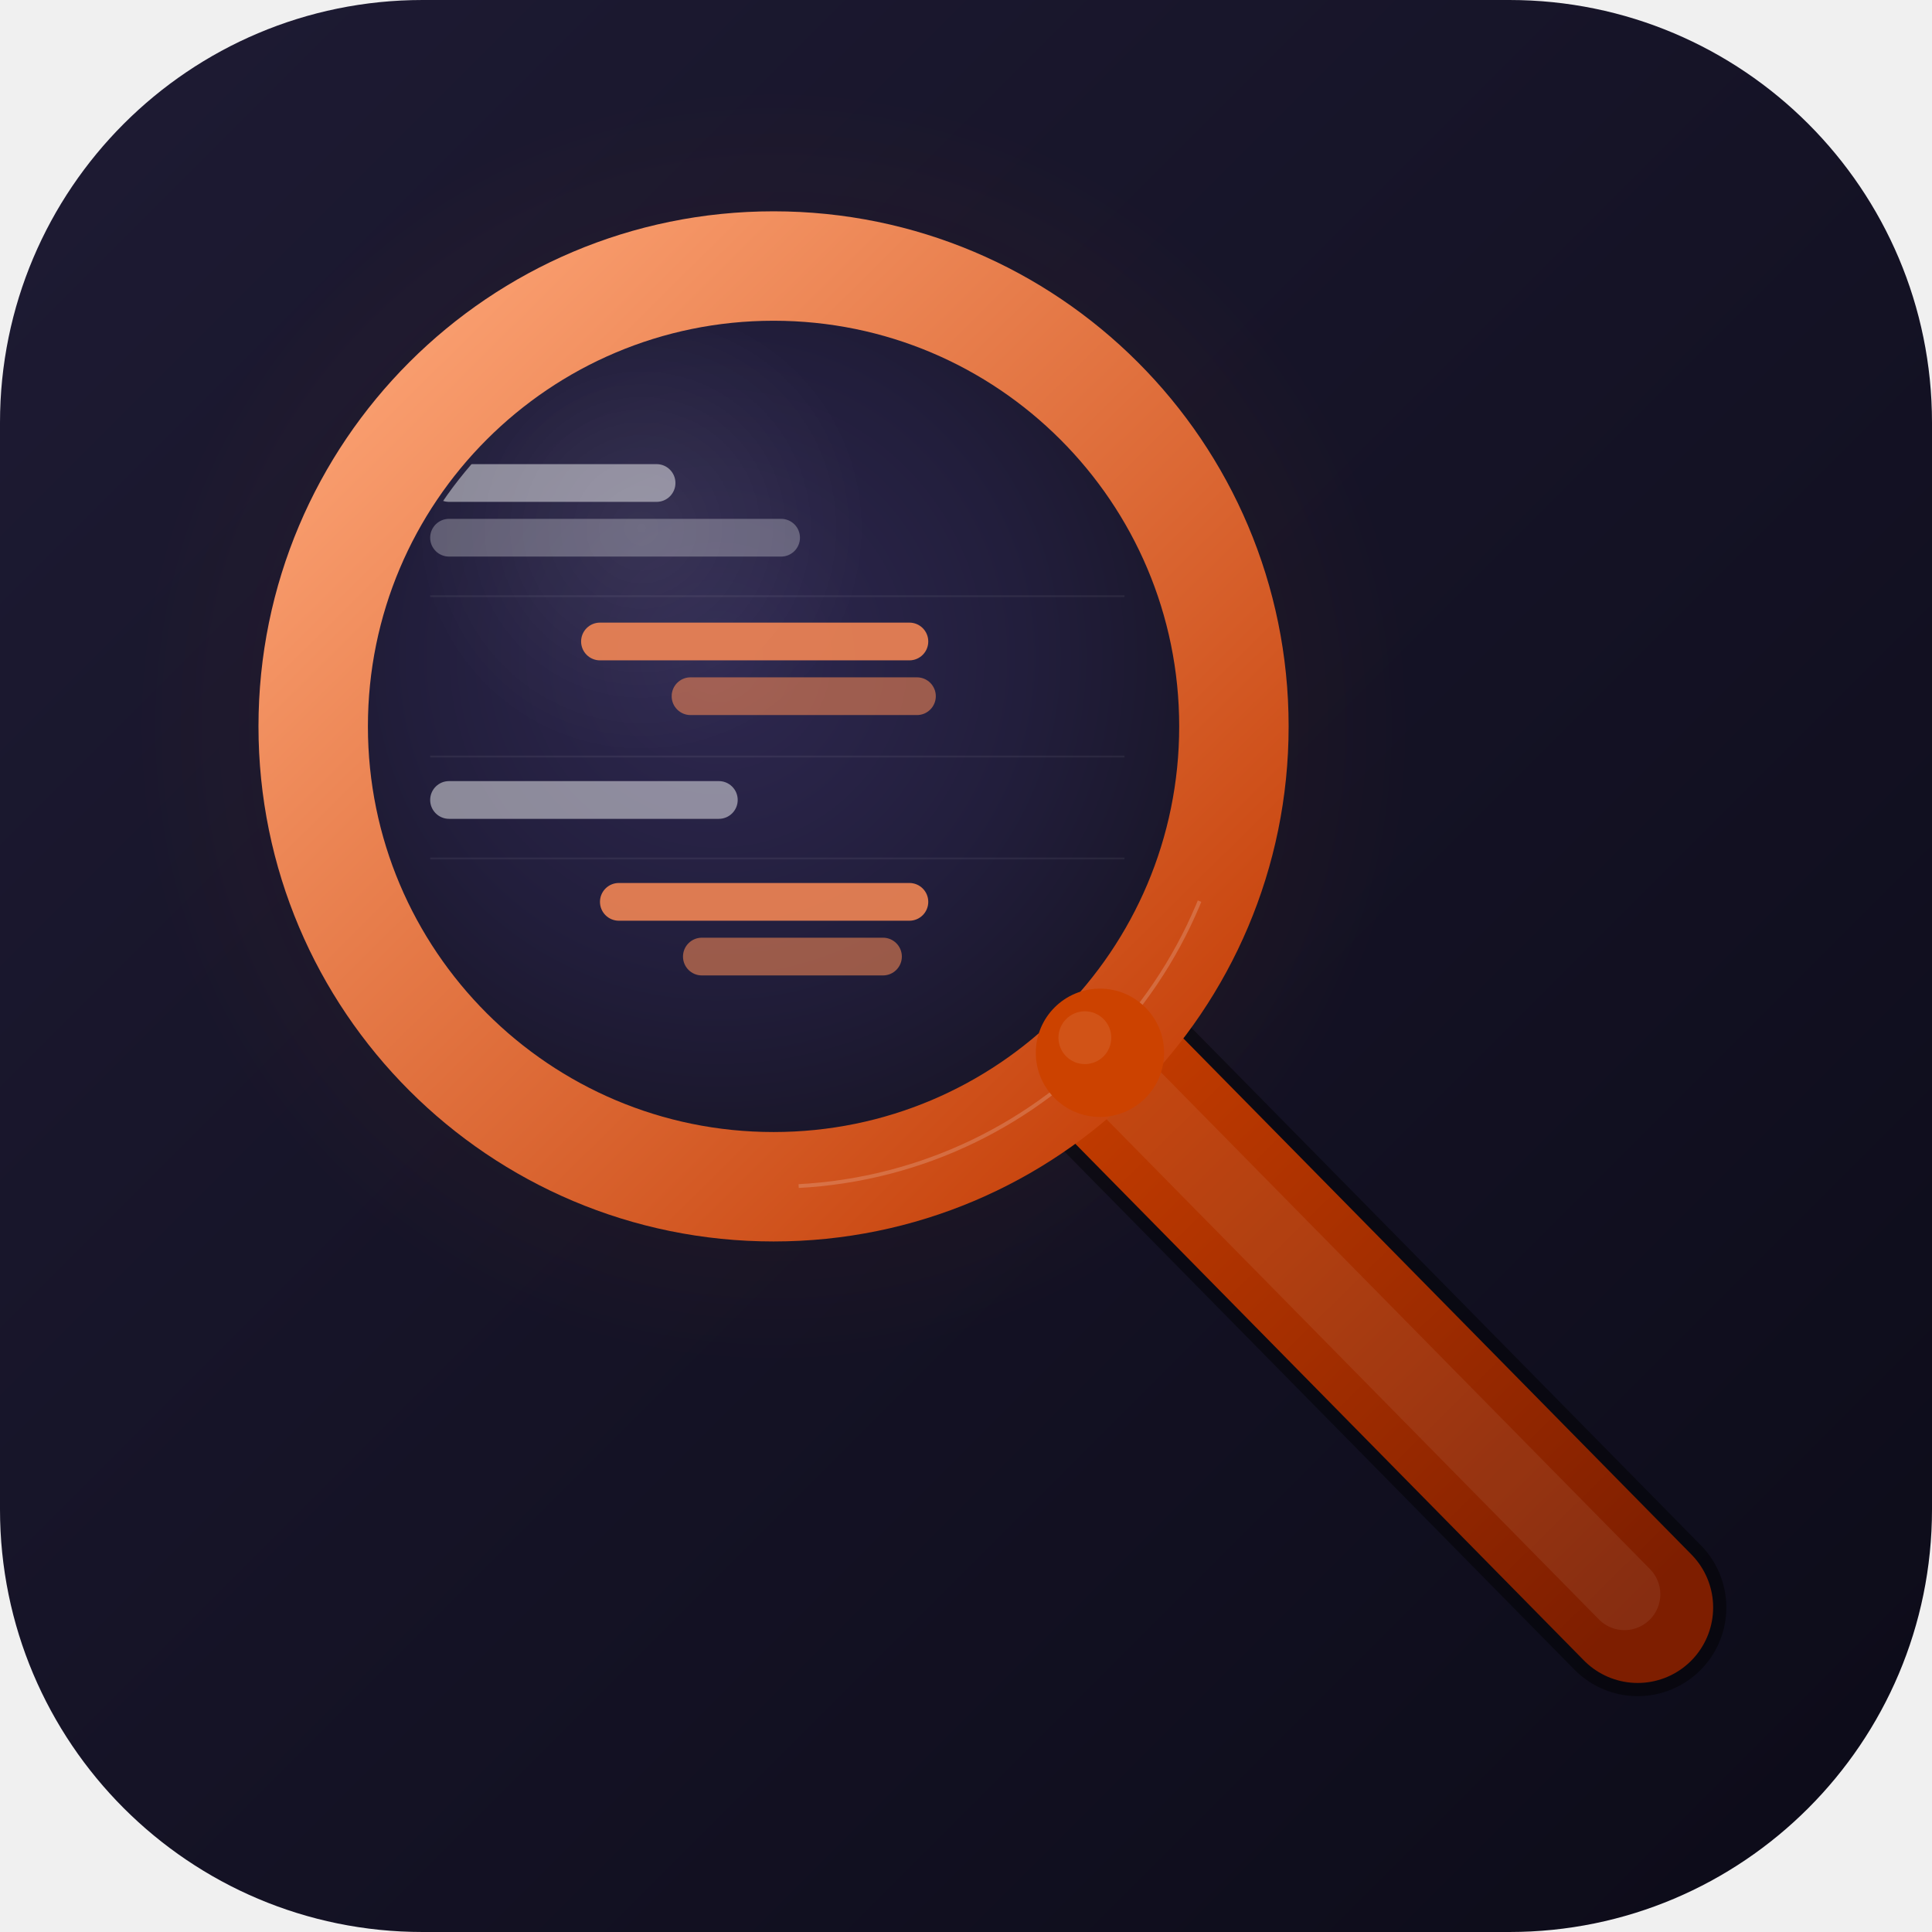
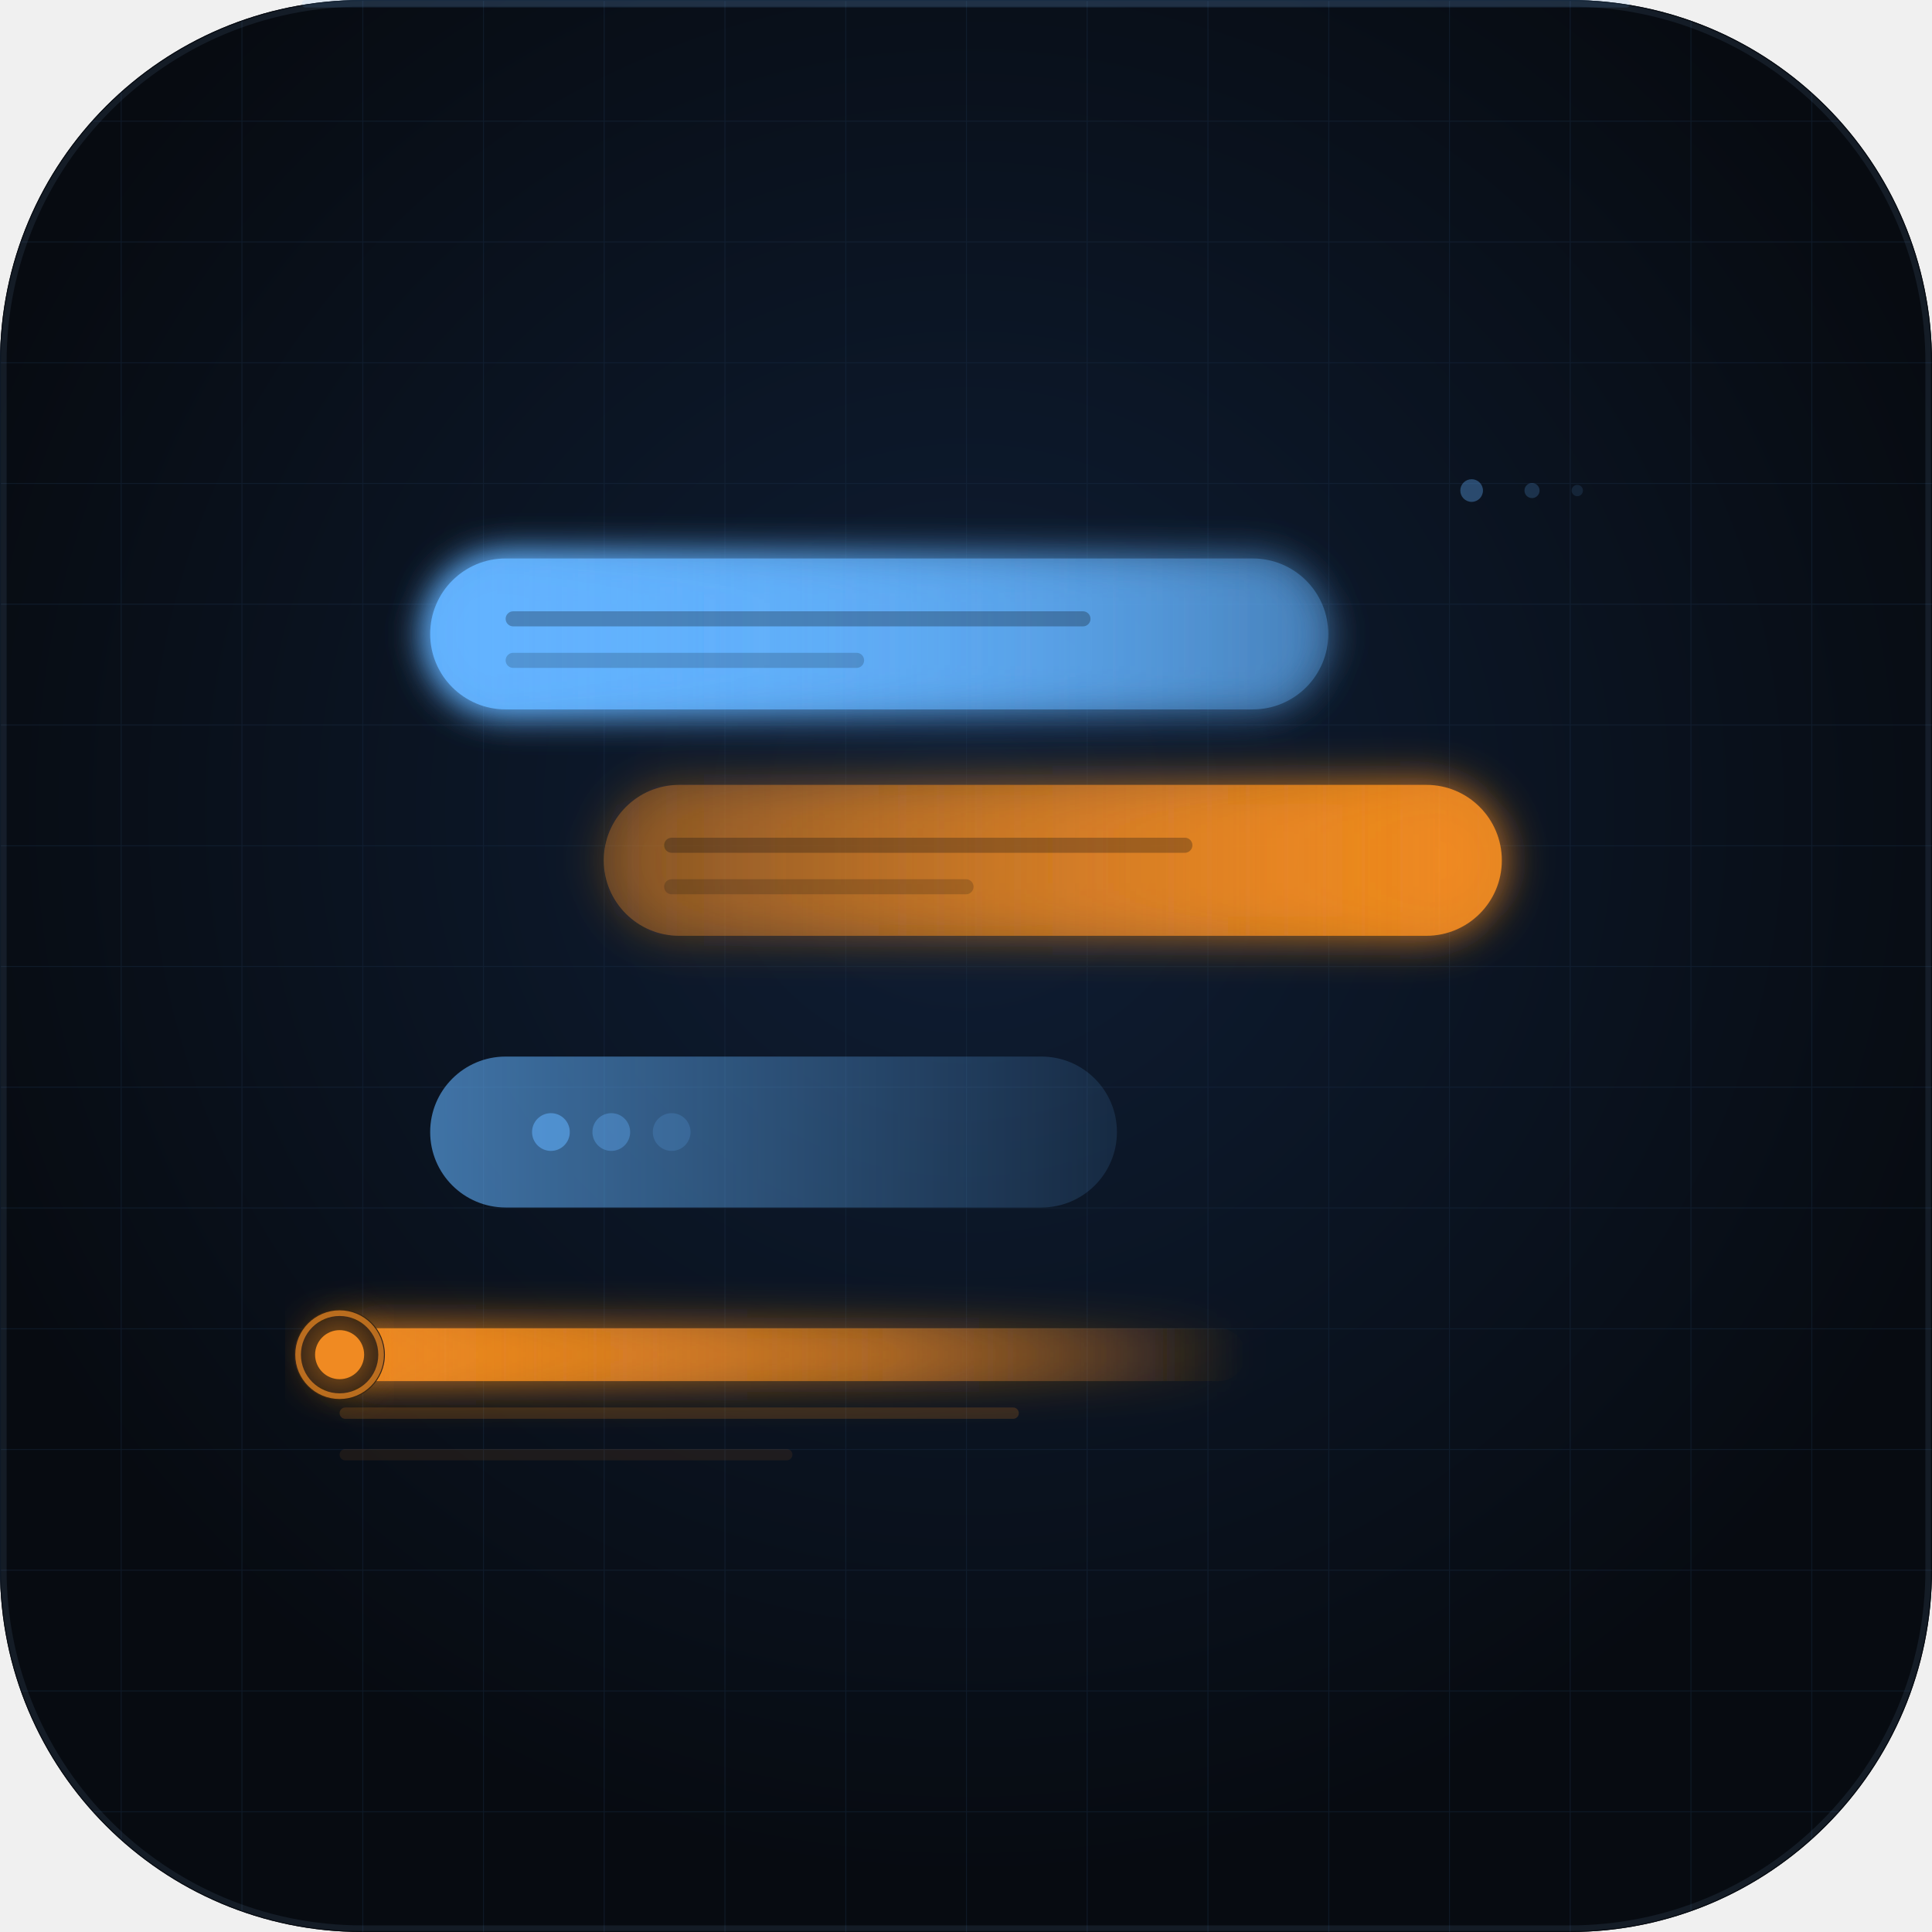
- <svg xmlns="http://www.w3.org/2000/svg" viewBox="0 0 1024 1024" width="1024" height="1024">
+ <svg xmlns="http://www.w3.org/2000/svg" viewBox="0 0 512 512">
  <defs>
-     <linearGradient id="bgGrad" x1="0" y1="0" x2="1024" y2="1024" gradientUnits="userSpaceOnUse">
-       <stop offset="0%" stop-color="#1E1B34" />
-       <stop offset="100%" stop-color="#0C0B18" />
+     <radialGradient id="bgGlow" cx="50%" cy="42%" r="55%">
+       <stop offset="0%" stop-color="#0f1e35" />
+       <stop offset="100%" stop-color="#070b11" />
+     </radialGradient>
+     <filter id="blueGlow" x="-40%" y="-80%" width="180%" height="360%">
+       <feGaussianBlur stdDeviation="5" result="blur" />
+       <feMerge>
+         <feMergeNode in="blur" />
+         <feMergeNode in="blur" />
+         <feMergeNode in="SourceGraphic" />
+       </feMerge>
+     </filter>
+     <filter id="orangeGlow" x="-60%" y="-160%" width="220%" height="520%">
+       <feGaussianBlur stdDeviation="6" result="blur" />
+       <feMerge>
+         <feMergeNode in="blur" />
+         <feMergeNode in="SourceGraphic" />
+       </feMerge>
+     </filter>
+     <pattern id="grid" x="0" y="0" width="32" height="32" patternUnits="userSpaceOnUse">
+       <path d="M 32 0 L 0 0 0 32" fill="none" stroke="#1a2d47" stroke-width="0.5" opacity="0.4" />
+     </pattern>
+     <linearGradient id="blueBubble1" x1="0%" y1="0%" x2="100%" y2="0%">
+       <stop offset="0%" stop-color="#63b3ff" stop-opacity="0.95" />
+       <stop offset="100%" stop-color="#63b3ff" stop-opacity="0.3" />
    </linearGradient>
-     <radialGradient id="bgGlow" cx="410" cy="385" r="340" gradientUnits="userSpaceOnUse">
-       <stop offset="0%" stop-color="#FF6A28" stop-opacity="0.13" />
-       <stop offset="100%" stop-color="#FF6A28" stop-opacity="0" />
-     </radialGradient>
-     <linearGradient id="ringGrad" x1="166" y1="141" x2="660" y2="640" gradientUnits="userSpaceOnUse">
-       <stop offset="0%" stop-color="#FFA87A" />
-       <stop offset="100%" stop-color="#C13800" />
+     <linearGradient id="blueBubble2" x1="0%" y1="0%" x2="100%" y2="0%">
+       <stop offset="0%" stop-color="#63b3ff" stop-opacity="0.6" />
+       <stop offset="100%" stop-color="#63b3ff" stop-opacity="0.12" />
    </linearGradient>
-     <linearGradient id="handleGrad" x1="490" y1="468" x2="868" y2="852" gradientUnits="userSpaceOnUse">
-       <stop offset="0%" stop-color="#D94500" />
-       <stop offset="100%" stop-color="#7E1E00" />
+     <linearGradient id="orangeBubble" x1="100%" y1="0%" x2="0%" y2="0%">
+       <stop offset="0%" stop-color="#f08a24" stop-opacity="0.95" />
+       <stop offset="100%" stop-color="#f08a24" stop-opacity="0.3" />
    </linearGradient>
-     <radialGradient id="lensGrad" cx="380" cy="348" r="270" gradientUnits="userSpaceOnUse">
-       <stop offset="0%" stop-color="#2E2850" />
-       <stop offset="60%" stop-color="#221E3C" />
-       <stop offset="100%" stop-color="#191629" />
-     </radialGradient>
-     <clipPath id="appClip">
-       <rect width="1024" height="1024" rx="224" />
+     <linearGradient id="baseGrad" x1="0%" y1="0%" x2="100%" y2="0%">
+       <stop offset="0%" stop-color="#f08a24" stop-opacity="1" />
+       <stop offset="60%" stop-color="#f08a24" stop-opacity="0.5" />
+       <stop offset="100%" stop-color="#f08a24" stop-opacity="0" />
+     </linearGradient>
+     <clipPath id="roundedClip">
+       <rect width="512" height="512" rx="96" ry="96" />
    </clipPath>
-     <clipPath id="lensClip">
-       <circle cx="410" cy="385" r="212" />
-     </clipPath>
-     <filter id="handleShadow" x="-20%" y="-20%" width="140%" height="140%">
-       <feDropShadow dx="0" dy="8" stdDeviation="12" flood-color="#000000" flood-opacity="0.5" />
-     </filter>
-     <radialGradient id="lensSheen" cx="340" cy="280" r="120" gradientUnits="userSpaceOnUse">
-       <stop offset="0%" stop-color="#ffffff" stop-opacity="0.07" />
-       <stop offset="100%" stop-color="#ffffff" stop-opacity="0" />
-     </radialGradient>
  </defs>
-   <rect width="1024" height="1024" rx="224" fill="url(#bgGrad)" />
-   <rect width="1024" height="1024" rx="224" fill="url(#bgGlow)" />
-   <g clip-path="url(#appClip)">
-     <line x1="490" y1="468" x2="868" y2="852" stroke="#000000" stroke-opacity="0.45" stroke-width="94" stroke-linecap="round" />
-     <line x1="490" y1="468" x2="868" y2="852" stroke="url(#handleGrad)" stroke-width="80" stroke-linecap="round" />
-     <line x1="490" y1="468" x2="868" y2="852" stroke="#ffffff" stroke-opacity="0.07" stroke-width="38" stroke-linecap="round" transform="translate(-7,-7)" />
-     <circle cx="410" cy="385" r="244" fill="url(#lensGrad)" />
-     <circle cx="410" cy="385" r="244" fill="url(#lensSheen)" />
-     <g clip-path="url(#lensClip)">
-       <rect x="228" y="246" width="130" height="20" rx="10" fill="#ffffff" opacity="0.48" />
-       <rect x="228" y="275" width="196" height="20" rx="10" fill="#ffffff" opacity="0.28" />
-       <line x1="228" y1="316" x2="596" y2="316" stroke="#ffffff" stroke-opacity="0.06" stroke-width="1" />
-       <rect x="308" y="330" width="184" height="20" rx="10" fill="#FF8C55" opacity="0.84" />
-       <rect x="356" y="359" width="140" height="20" rx="10" fill="#FF8C55" opacity="0.55" />
-       <line x1="228" y1="401" x2="596" y2="401" stroke="#ffffff" stroke-opacity="0.06" stroke-width="1" />
-       <rect x="228" y="414" width="163" height="20" rx="10" fill="#ffffff" opacity="0.48" />
-       <line x1="228" y1="455" x2="596" y2="455" stroke="#ffffff" stroke-opacity="0.06" stroke-width="1" />
-       <rect x="318" y="468" width="174" height="20" rx="10" fill="#FF8C55" opacity="0.84" />
-       <rect x="362" y="497" width="116" height="20" rx="10" fill="#FF8C55" opacity="0.55" />
-     </g>
-     <circle cx="410" cy="385" r="244" fill="none" stroke="url(#ringGrad)" stroke-width="58" />
-     <circle cx="410" cy="385" r="244" fill="none" stroke="#ffffff" stroke-opacity="0.18" stroke-width="2" stroke-dasharray="275 1258" stroke-dashoffset="-95" />
-     <circle cx="583" cy="558" r="34" fill="#CC4200" />
-     <circle cx="575" cy="550" r="14" fill="#ffffff" opacity="0.09" />
-   </g>
+   <rect width="512" height="512" rx="96" fill="#070b11" />
+   <rect width="512" height="512" rx="96" fill="url(#bgGlow)" />
+   <rect width="512" height="512" rx="96" fill="url(#grid)" clip-path="url(#roundedClip)" />
+   <rect x="80" y="0" width="352" height="2" rx="1" fill="#63b3ff" opacity="0.12" />
+   <rect x="114" y="148" width="238" height="40" rx="20" fill="url(#blueBubble1)" filter="url(#blueGlow)" />
+   <rect x="134" y="162" width="155" height="4" rx="2" fill="#070b11" opacity="0.28" />
+   <rect x="134" y="173" width="95" height="4" rx="2" fill="#070b11" opacity="0.18" />
+   <rect x="160" y="208" width="238" height="40" rx="20" fill="url(#orangeBubble)" filter="url(#orangeGlow)" />
+   <rect x="176" y="222" width="140" height="4" rx="2" fill="#070b11" opacity="0.28" />
+   <rect x="176" y="233" width="82" height="4" rx="2" fill="#070b11" opacity="0.18" />
+   <rect x="114" y="280" width="182" height="40" rx="20" fill="url(#blueBubble2)" />
+   <circle cx="146" cy="300" r="5" fill="#63b3ff" opacity="0.55" />
+   <circle cx="162" cy="300" r="5" fill="#63b3ff" opacity="0.35" />
+   <circle cx="178" cy="300" r="5" fill="#63b3ff" opacity="0.18" />
+   <rect x="90" y="352" width="240" height="14" rx="7" fill="url(#baseGrad)" filter="url(#orangeGlow)" />
+   <rect x="90" y="373" width="180" height="3" rx="1.5" fill="#f08a24" opacity="0.18" />
+   <rect x="90" y="384" width="120" height="3" rx="1.5" fill="#f08a24" opacity="0.09" />
+   <circle cx="90" cy="359" r="12" fill="#070b11" />
+   <circle cx="90" cy="359" r="12" fill="#f08a24" opacity="0.12" />
+   <circle cx="90" cy="359" r="6.5" fill="#f08a24" filter="url(#orangeGlow)" />
+   <circle cx="90" cy="359" r="11" fill="none" stroke="#f08a24" stroke-width="1.5" opacity="0.7" />
+   <circle cx="390" cy="130" r="3" fill="#63b3ff" opacity="0.35" />
+   <circle cx="406" cy="130" r="2" fill="#63b3ff" opacity="0.2" />
+   <circle cx="418" cy="130" r="1.5" fill="#63b3ff" opacity="0.12" />
+   <rect x="1" y="1" width="510" height="510" rx="95" fill="none" stroke="#7497c7" stroke-width="1.5" opacity="0.12" />
</svg>
